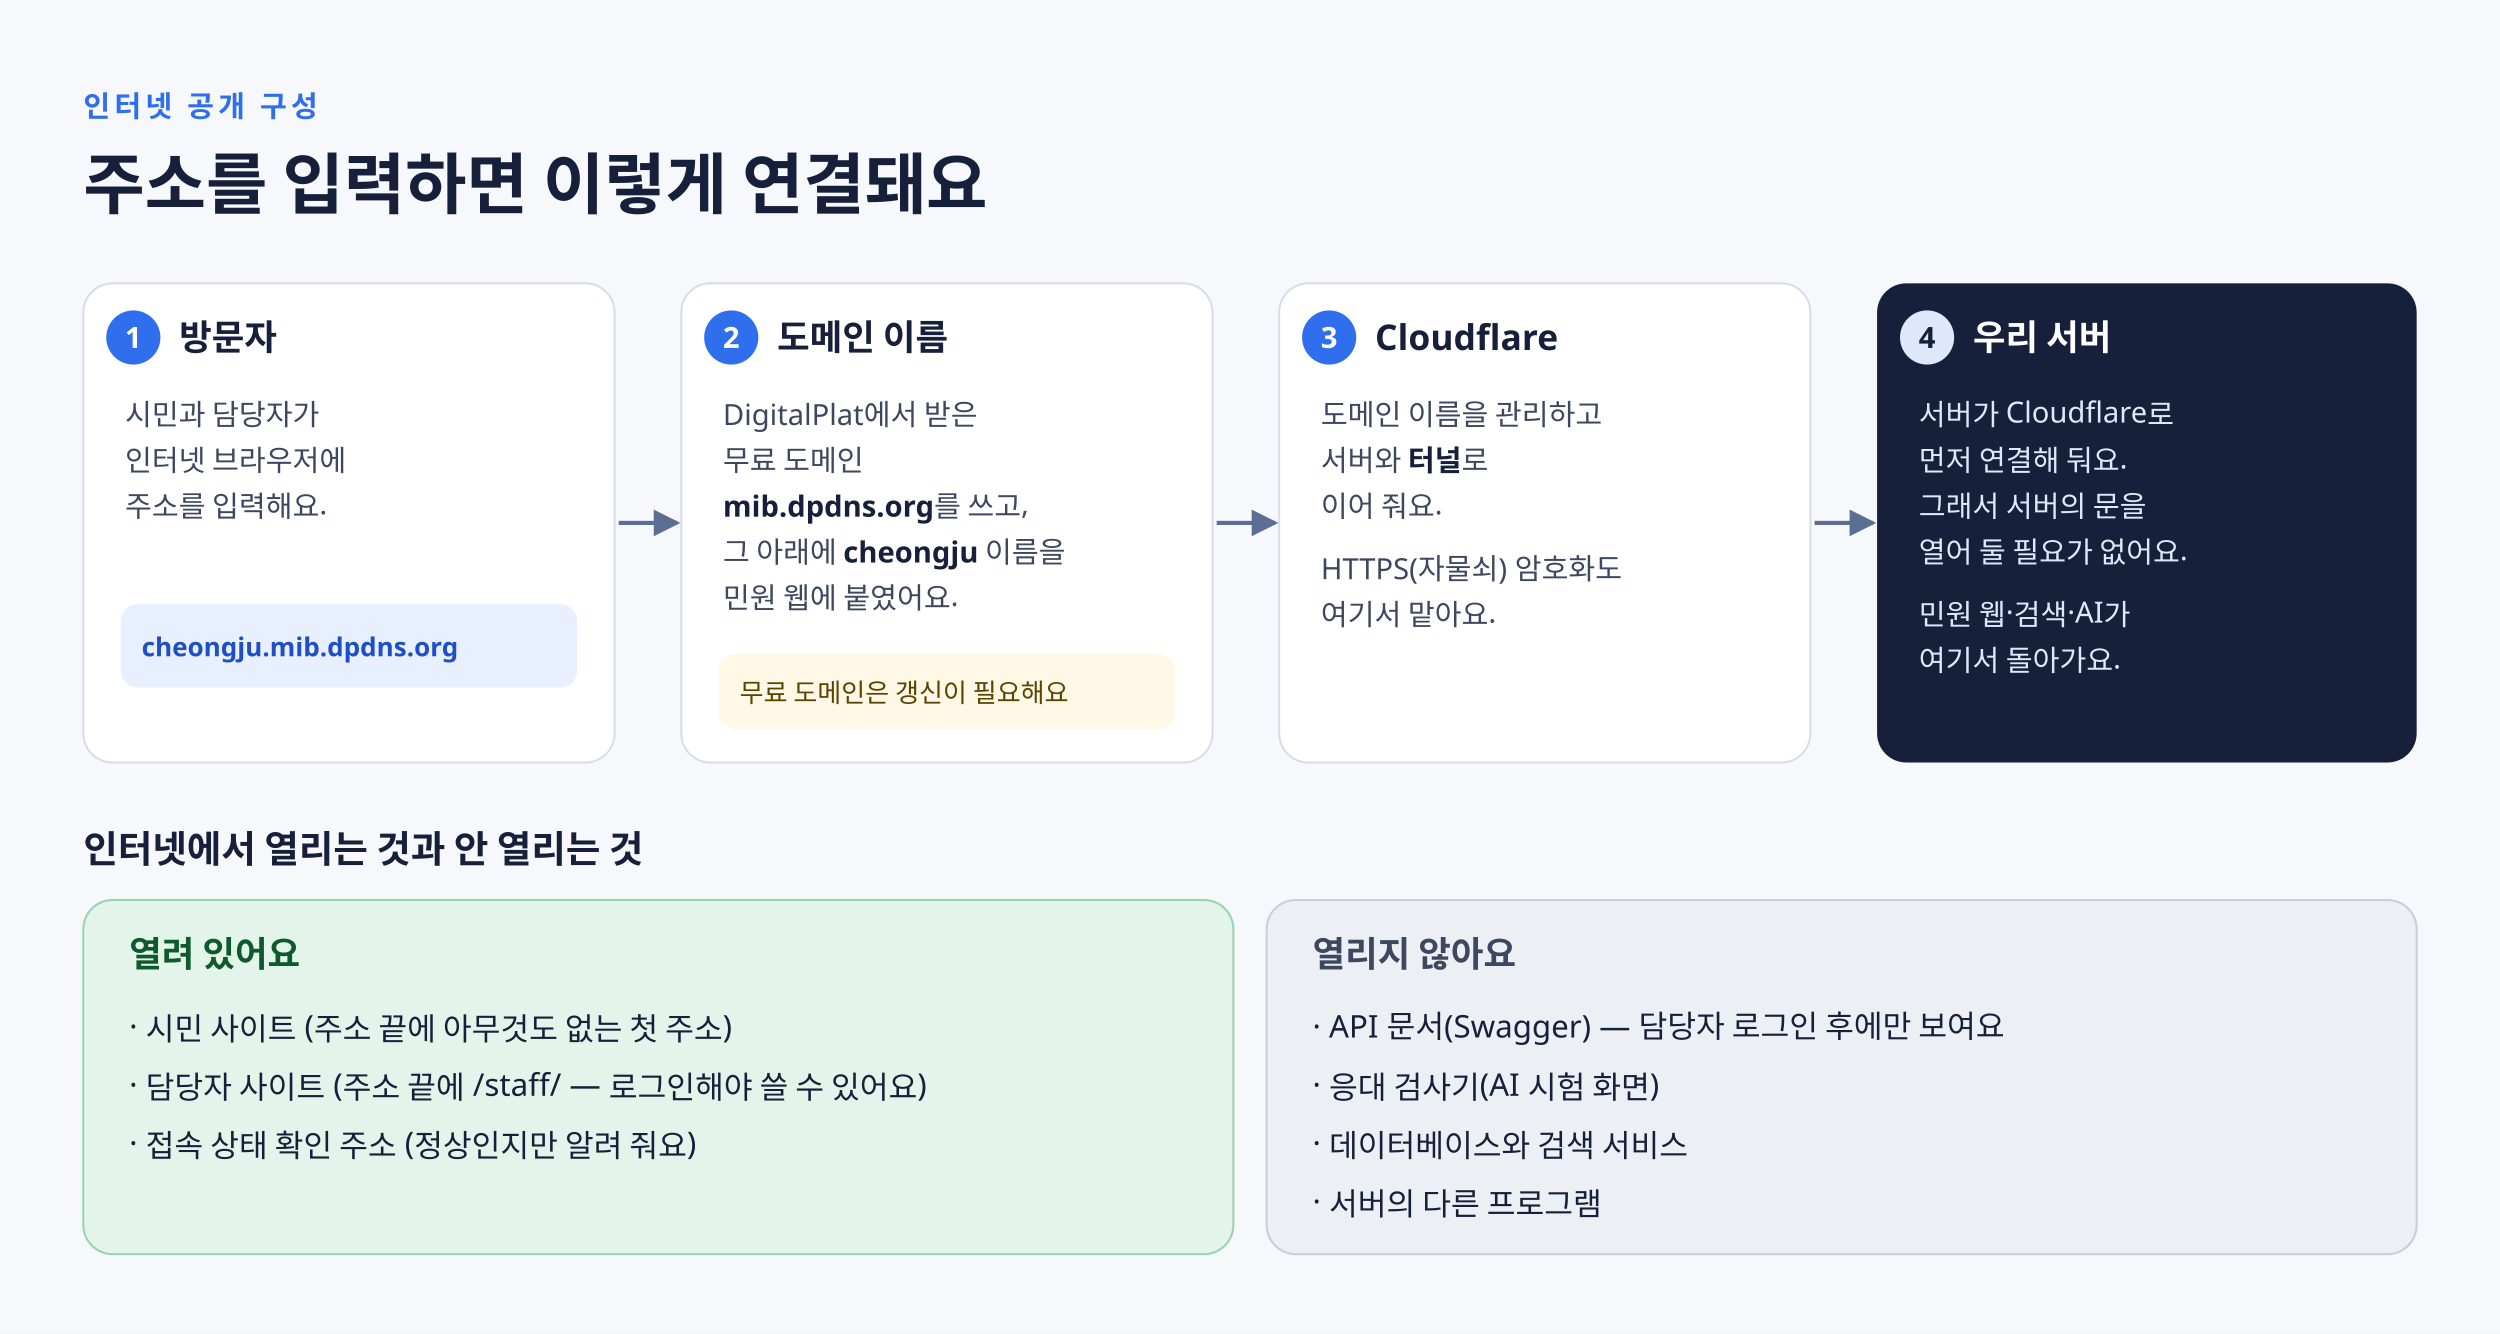
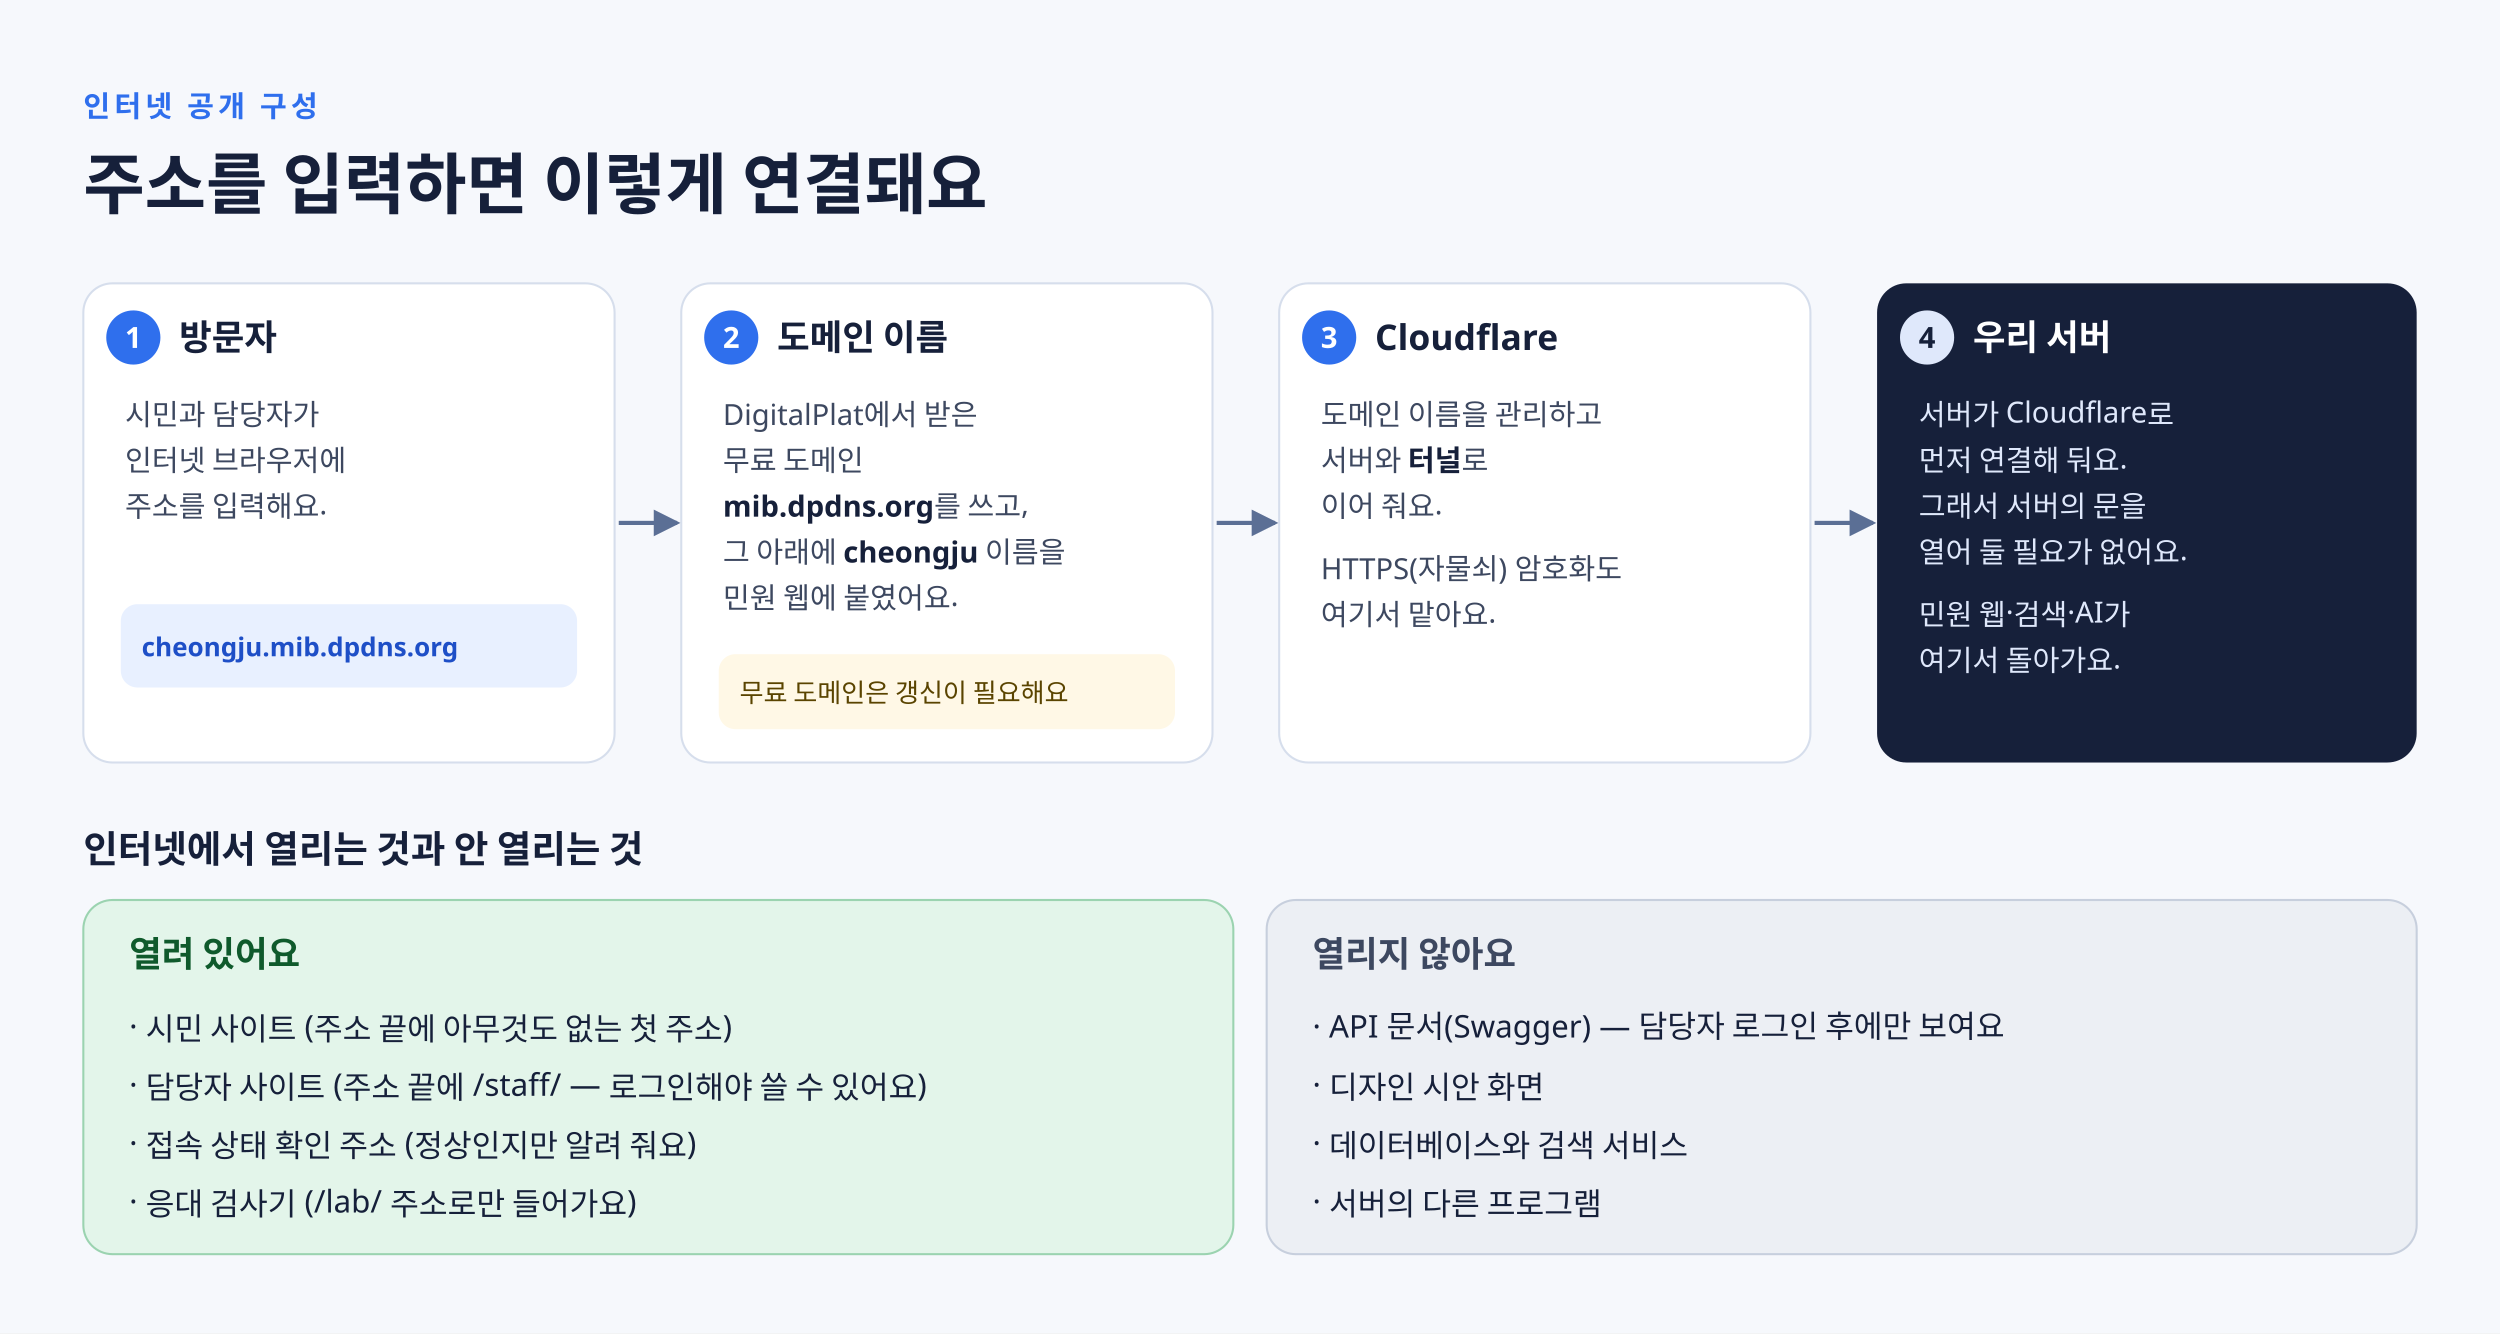
<svg xmlns="http://www.w3.org/2000/svg" width="1200" height="640" viewBox="0 0 1200 640" role="img" aria-labelledby="t d" font-family="'Noto Sans KR','Malgun Gothic','Apple SD Gothic Neo',sans-serif">
  <defs>
    <marker id="ar" viewBox="0 0 10 10" refX="8" refY="5" markerWidth="8" markerHeight="8" orient="auto">
      <path d="M1 1l8 4-8 4z" fill="#5b6f95" />
    </marker>
  </defs>
  <rect width="1200" height="640" fill="#f6f8fc" />
  <text x="40" y="56" font-size="14" font-weight="700" letter-spacing="2" fill="#2f6fed">인터넷 공개 구성</text>
  <text x="40" y="100" font-size="32" font-weight="800" fill="#16203a">주소를 입력하면 이렇게 연결돼요</text>
  <rect x="40" y="136" width="255" height="230" rx="14" fill="#ffffff" stroke="#d6deec" />
  <circle cx="64" cy="162" r="13" fill="#2f6fed" />
  <text x="64" y="167" font-size="14" font-weight="800" fill="#ffffff" text-anchor="middle">1</text>
  <text x="86" y="168" font-size="17" font-weight="800" fill="#16203a">방문자</text>
  <g font-size="14" fill="#3d4860">
    <text x="60" y="204">시민과 담당자가</text>
    <text x="60" y="226">인터넷 브라우저에</text>
    <text x="60" y="248">주소를 입력해요.</text>
  </g>
  <rect x="58" y="290" width="219" height="40" rx="8" fill="#e8f0ff" />
  <text x="68" y="315" font-size="12.5" fill="#1e4fc7" font-weight="700">cheongju.mib.dpdns.org</text>
  <rect x="327" y="136" width="255" height="230" rx="14" fill="#ffffff" stroke="#d6deec" />
  <circle cx="351" cy="162" r="13" fill="#2f6fed" />
  <text x="351" y="167" font-size="14" font-weight="800" fill="#ffffff" text-anchor="middle">2</text>
  <text x="373" y="168" font-size="17" font-weight="800" fill="#16203a">도메인 이름</text>
  <g font-size="14" fill="#3d4860">
    <text x="347" y="204">DigitalPlat에서 받은</text>
    <text x="347" y="226">무료 도메인</text>
    <text x="347" y="248">
      <tspan font-weight="800" fill="#16203a">mib.dpdns.org</tspan>를 쓰고,</text>
    <text x="347" y="270">그 아래에 <tspan font-weight="800" fill="#16203a">cheongju</tspan> 이름을</text>
    <text x="347" y="292">민원 웹에 붙였어요.</text>
  </g>
  <rect x="345" y="314" width="219" height="36" rx="8" fill="#fff8e6" />
  <text x="355" y="337" font-size="12.5" fill="#5a4400">무료 도메인은 갱신이 필요해요</text>
  <rect x="614" y="136" width="255" height="230" rx="14" fill="#ffffff" stroke="#d6deec" />
  <circle cx="638" cy="162" r="13" fill="#2f6fed" />
  <text x="638" y="167" font-size="14" font-weight="800" fill="#ffffff" text-anchor="middle">3</text>
  <text x="660" y="168" font-size="17" font-weight="800" fill="#16203a">Cloudflare</text>
  <g font-size="14" fill="#3d4860">
    <text x="634" y="204">도메인 이름을 관리하고</text>
    <text x="634" y="226">서버와 <tspan font-weight="800" fill="#16203a">터널</tspan>로</text>
    <text x="634" y="248">이어 줘요.</text>
    <text x="634" y="278">HTTPS(자물쇠) 암호화도</text>
    <text x="634" y="300">여기서 맡아요.</text>
  </g>
  <rect x="901" y="136" width="259" height="230" rx="14" fill="#16203a" />
  <circle cx="925" cy="162" r="13" fill="#dfe8fb" />
  <text x="925" y="167" font-size="14" font-weight="800" fill="#16203a" text-anchor="middle">4</text>
  <text x="947" y="168" font-size="17" font-weight="800" fill="#ffffff">우리 서버</text>
  <g font-size="14" fill="#dfe8fb">
    <text x="921" y="204">서버가 Cloudflare로</text>
    <text x="921" y="226">먼저 연결해 둬요.</text>
    <text x="921" y="248">그래서 서버의 문을</text>
    <text x="921" y="270">열어 둘 필요가 없어요.</text>
    <text x="921" y="300">민원 웹·검색·AI가</text>
    <text x="921" y="322">여기서 돌아가요.</text>
  </g>
  <g stroke="#5b6f95" stroke-width="2" fill="none" marker-end="url(#ar)">
    <path d="M297 251h28" />
    <path d="M584 251h28" />
    <path d="M871 251h28" />
  </g>
  <text x="40" y="414" font-size="18" font-weight="800" fill="#16203a">인터넷에서 열리는 것과 안 열리는 것</text>
  <rect x="40" y="432" width="552" height="170" rx="14" fill="#e3f5ea" stroke="#9bd3b0" />
  <text x="62" y="464" font-size="17" font-weight="800" fill="#0f5a2c">열려 있어요</text>
  <g font-size="15" fill="#16203a">
    <text x="62" y="498">· 시민 사이트 (주소 끝에 아무것도 없는 첫 주소)</text>
    <text x="62" y="526">· 담당자 사이트 (주소 끝에 /staff/ — 로그인해야 쓸 수 있어요)</text>
    <text x="62" y="554">· 접속 상태 확인 주소 (정상인지만 알려 줘요)</text>
+     <text x="62" y="582">· 응대 검사기 (/lab/ 주소로만 들어가요)</text>
  </g>
  <rect x="608" y="432" width="552" height="170" rx="14" fill="#eceff4" stroke="#c7cfdd" />
  <text x="630" y="464" font-size="17" font-weight="800" fill="#3d4860">열리지 않아요</text>
  <g font-size="15" fill="#16203a">
    <text x="630" y="498">· API 문서(Swagger) — 담당자 로그인 후에만 보여요</text>
-     <text x="630" y="526">· 응대 검사기(AI 시험 화면)</text>
+     <text x="630" y="526">· 디자인 시안 화면</text>
    <text x="630" y="554">· 데이터베이스와 검색 서비스</text>
    <text x="630" y="582">· 서버의 다른 프로그램</text>
  </g>
</svg>
